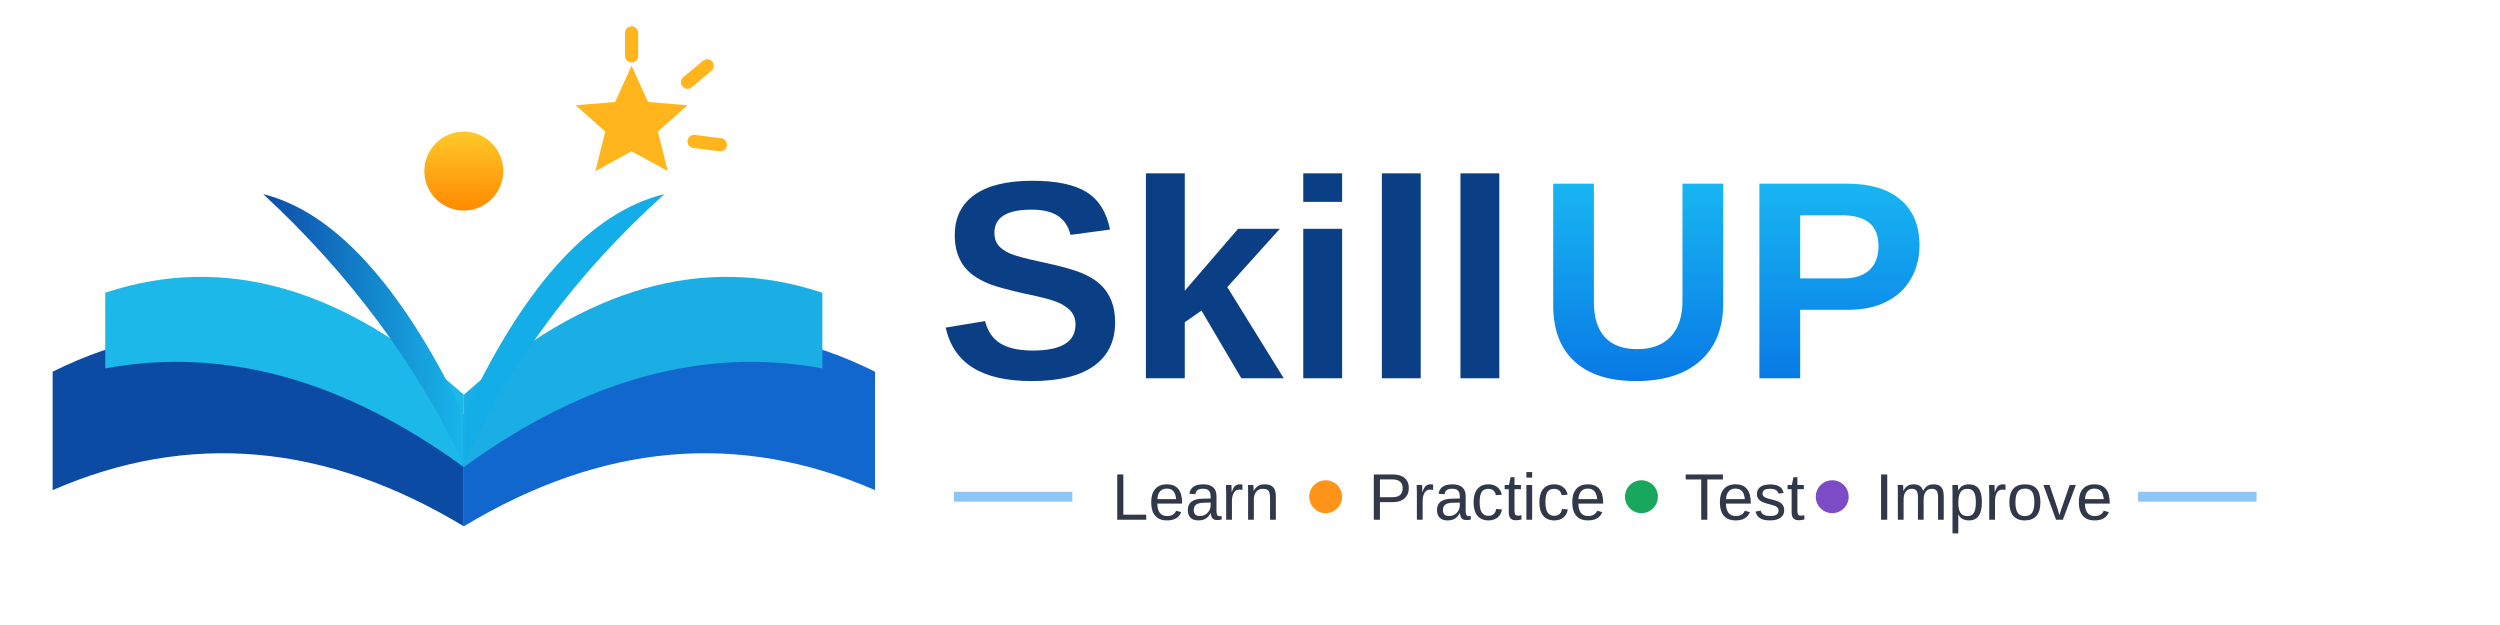
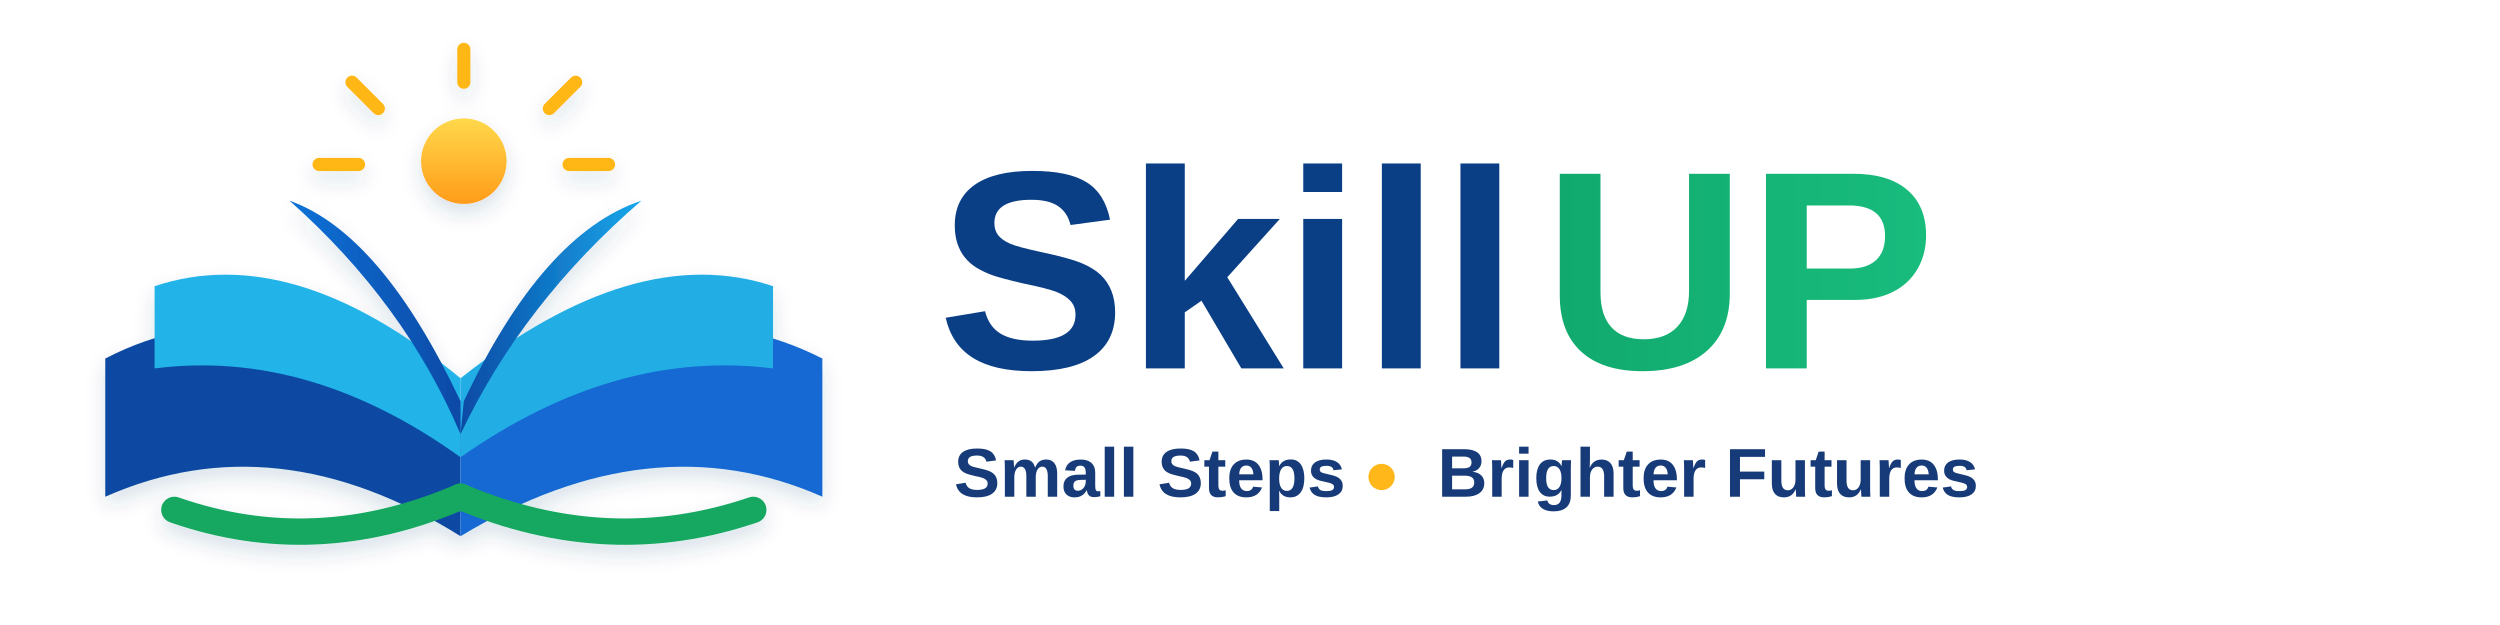
- <svg xmlns="http://www.w3.org/2000/svg" viewBox="0 0 760 190" role="img" aria-labelledby="t d">
+ <svg xmlns="http://www.w3.org/2000/svg" viewBox="0 0 760 190" role="img" aria-labelledby="title desc">
  <defs>
-     <linearGradient id="b" x1="0" x2="1">
-       <stop stop-color="#0d4ca8" />
-       <stop offset="1" stop-color="#18b6ea" />
+     <linearGradient id="bookL" x1="0" x2="1">
+       <stop stop-color="#0872D7" />
+       <stop offset="1" stop-color="#0A49A6" />
    </linearGradient>
-     <linearGradient id="u" x1="0" y1="0" x2="0" y2="1">
-       <stop stop-color="#18b6f2" />
-       <stop offset="1" stop-color="#0879e5" />
+     <linearGradient id="bookR" x1="0" x2="1">
+       <stop stop-color="#0A4AA5" />
+       <stop offset="1" stop-color="#18A7EA" />
    </linearGradient>
-     <linearGradient id="g" x1="0" y1="0" x2="0" y2="1">
-       <stop stop-color="#ffc928" />
-       <stop offset="1" stop-color="#ff8a00" />
+     <linearGradient id="sun" x1="0" y1="0" x2="0" y2="1">
+       <stop stop-color="#FFD84A" />
+       <stop offset="1" stop-color="#FF9C1A" />
    </linearGradient>
+     <linearGradient id="up" x1="0" x2="1">
+       <stop stop-color="#11A96E" />
+       <stop offset="1" stop-color="#18BC7D" />
+     </linearGradient>
+     <filter id="soft" x="-20%" y="-20%" width="140%" height="150%">
+       <feDropShadow dx="0" dy="3" stdDeviation="3" flood-color="#123E73" flood-opacity=".15" />
+     </filter>
  </defs>
-   <g transform="translate(8 10)">
-     <path d="M8 103Q68 73 133 116v34Q70 112 8 139z" fill="#0c4ba3" />
-     <path d="M258 103q-60-30-125 13v34q63-38 125-11z" fill="#1267cf" />
-     <path d="M24 79q54-18 109 31v22Q78 92 24 102z" fill="#1bb8e9" />
-     <path d="M242 79q-54-18-109 31v22q55-40 109-30z" fill="#1aaee4" />
-     <path d="M132 114Q104 57 72 49q39 36 61 82z" fill="url(#b)" />
-     <path d="M134 114q27-57 60-65-40 36-61 82z" fill="#13aee7" />
-     <circle cx="133" cy="42" r="12" fill="url(#g)" />
-     <path d="m184 10 5 11 12 1-9 8 3 12-11-6-11 6 3-12-9-8 12-1z" fill="#ffb51b" />
-     <path d="M184 0v7M207 10l-6 5M211 34l-8-1" stroke="#ffb51b" stroke-width="4" stroke-linecap="round" />
+   <g transform="translate(8 11)" filter="url(#soft)">
+     <path d="M24 98Q72 73 132 111v41Q76 117 24 140Z" fill="#0B4AA2" />
+     <path d="M242 98q-49-25-110 13v41q58-35 110-12Z" fill="#1269D2" />
+     <path d="M39 76q42-14 93 28v24Q86 95 39 101Z" fill="#21B4E8" />
+     <path d="M227 76q-42-14-95 28v24q47-33 95-27Z" fill="#23AEE5" />
+     <path d="M132 111Q108 60 80 50q35 31 52 71Z" fill="url(#bookL)" />
+     <path d="M133 111q24-51 54-61-36 31-55 71Z" fill="url(#bookR)" />
+     <path d="M45 144q43 15 87-4" fill="none" stroke="#18A760" stroke-width="8" stroke-linecap="round" />
+     <path d="M221 144q-44 15-89-4" fill="none" stroke="#18A760" stroke-width="8" stroke-linecap="round" />
+     <circle cx="133" cy="38" r="13" fill="url(#sun)" />
+     <g stroke="#FFB719" stroke-width="4" stroke-linecap="round">
+       <path d="M133 4v10" />
+       <path d="M99 14l8 8" />
+       <path d="M167 14l-8 8" />
+       <path d="M89 39h12" />
+       <path d="M165 39h12" />
+     </g>
  </g>
  <g font-family="Arial,Helvetica,sans-serif" font-weight="800">
-     <text x="285" y="115" font-size="86" fill="#0a3f86">Skill</text>
-     <text x="467" y="115" font-size="86" fill="url(#u)">UP</text>
+     <text x="285" y="112" font-size="86" fill="#0A3F86">Skill</text>
+     <text x="469" y="112" font-size="86" fill="url(#up)">UP</text>
  </g>
-   <g font-family="Arial,Helvetica,sans-serif" font-size="20" fill="#31384a">
-     <line x1="290" y1="151" x2="326" y2="151" stroke="#8dc5f4" stroke-width="3" />
-     <text x="338" y="158">Learn</text>
-     <circle cx="403" cy="151" r="5" fill="#ff9418" />
-     <text x="416" y="158">Practice</text>
-     <circle cx="499" cy="151" r="5" fill="#18a85d" />
-     <text x="512" y="158">Test</text>
-     <circle cx="557" cy="151" r="5" fill="#7c4bc6" />
-     <text x="570" y="158">Improve</text>
-     <line x1="650" y1="151" x2="686" y2="151" stroke="#8dc5f4" stroke-width="3" />
-   </g>
+   <text x="290" y="151" font-family="Arial,Helvetica,sans-serif" font-size="21" font-weight="700" fill="#173B78">Small Steps</text>
+   <circle cx="420" cy="145" r="4" fill="#FFB719" />
+   <text x="437" y="151" font-family="Arial,Helvetica,sans-serif" font-size="21" font-weight="700" fill="#173B78">Brighter Futures</text>
</svg>
